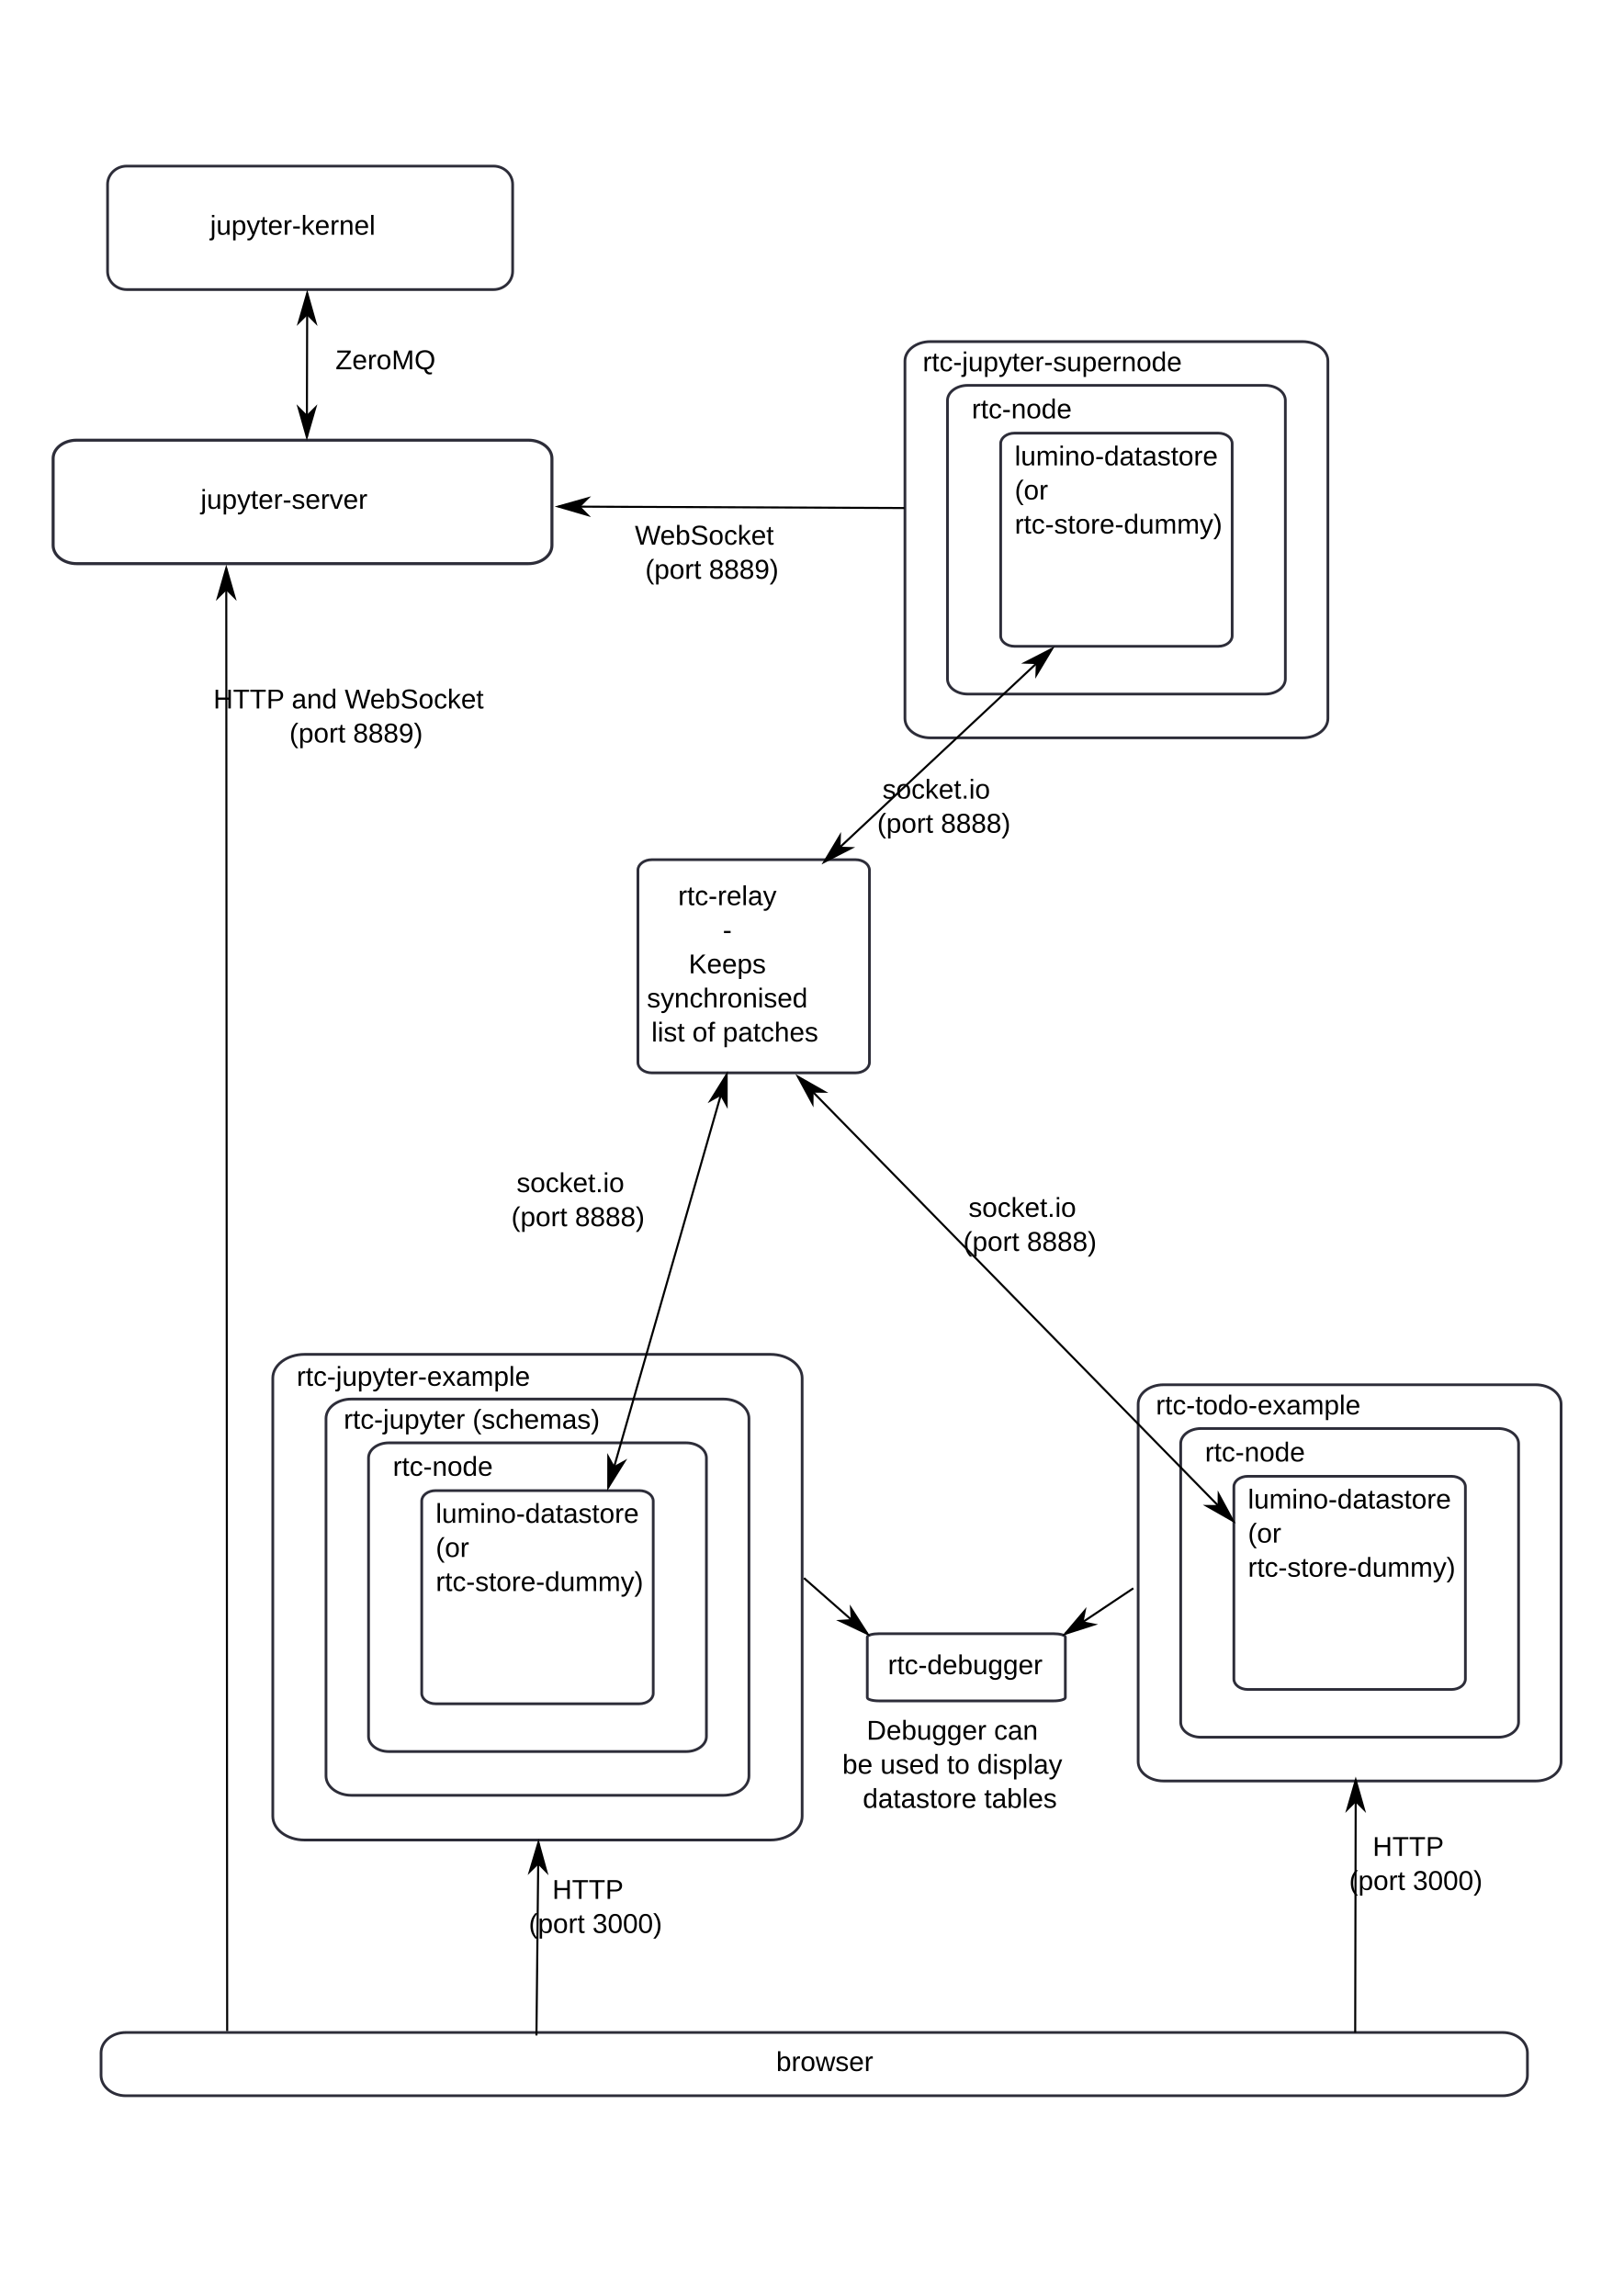
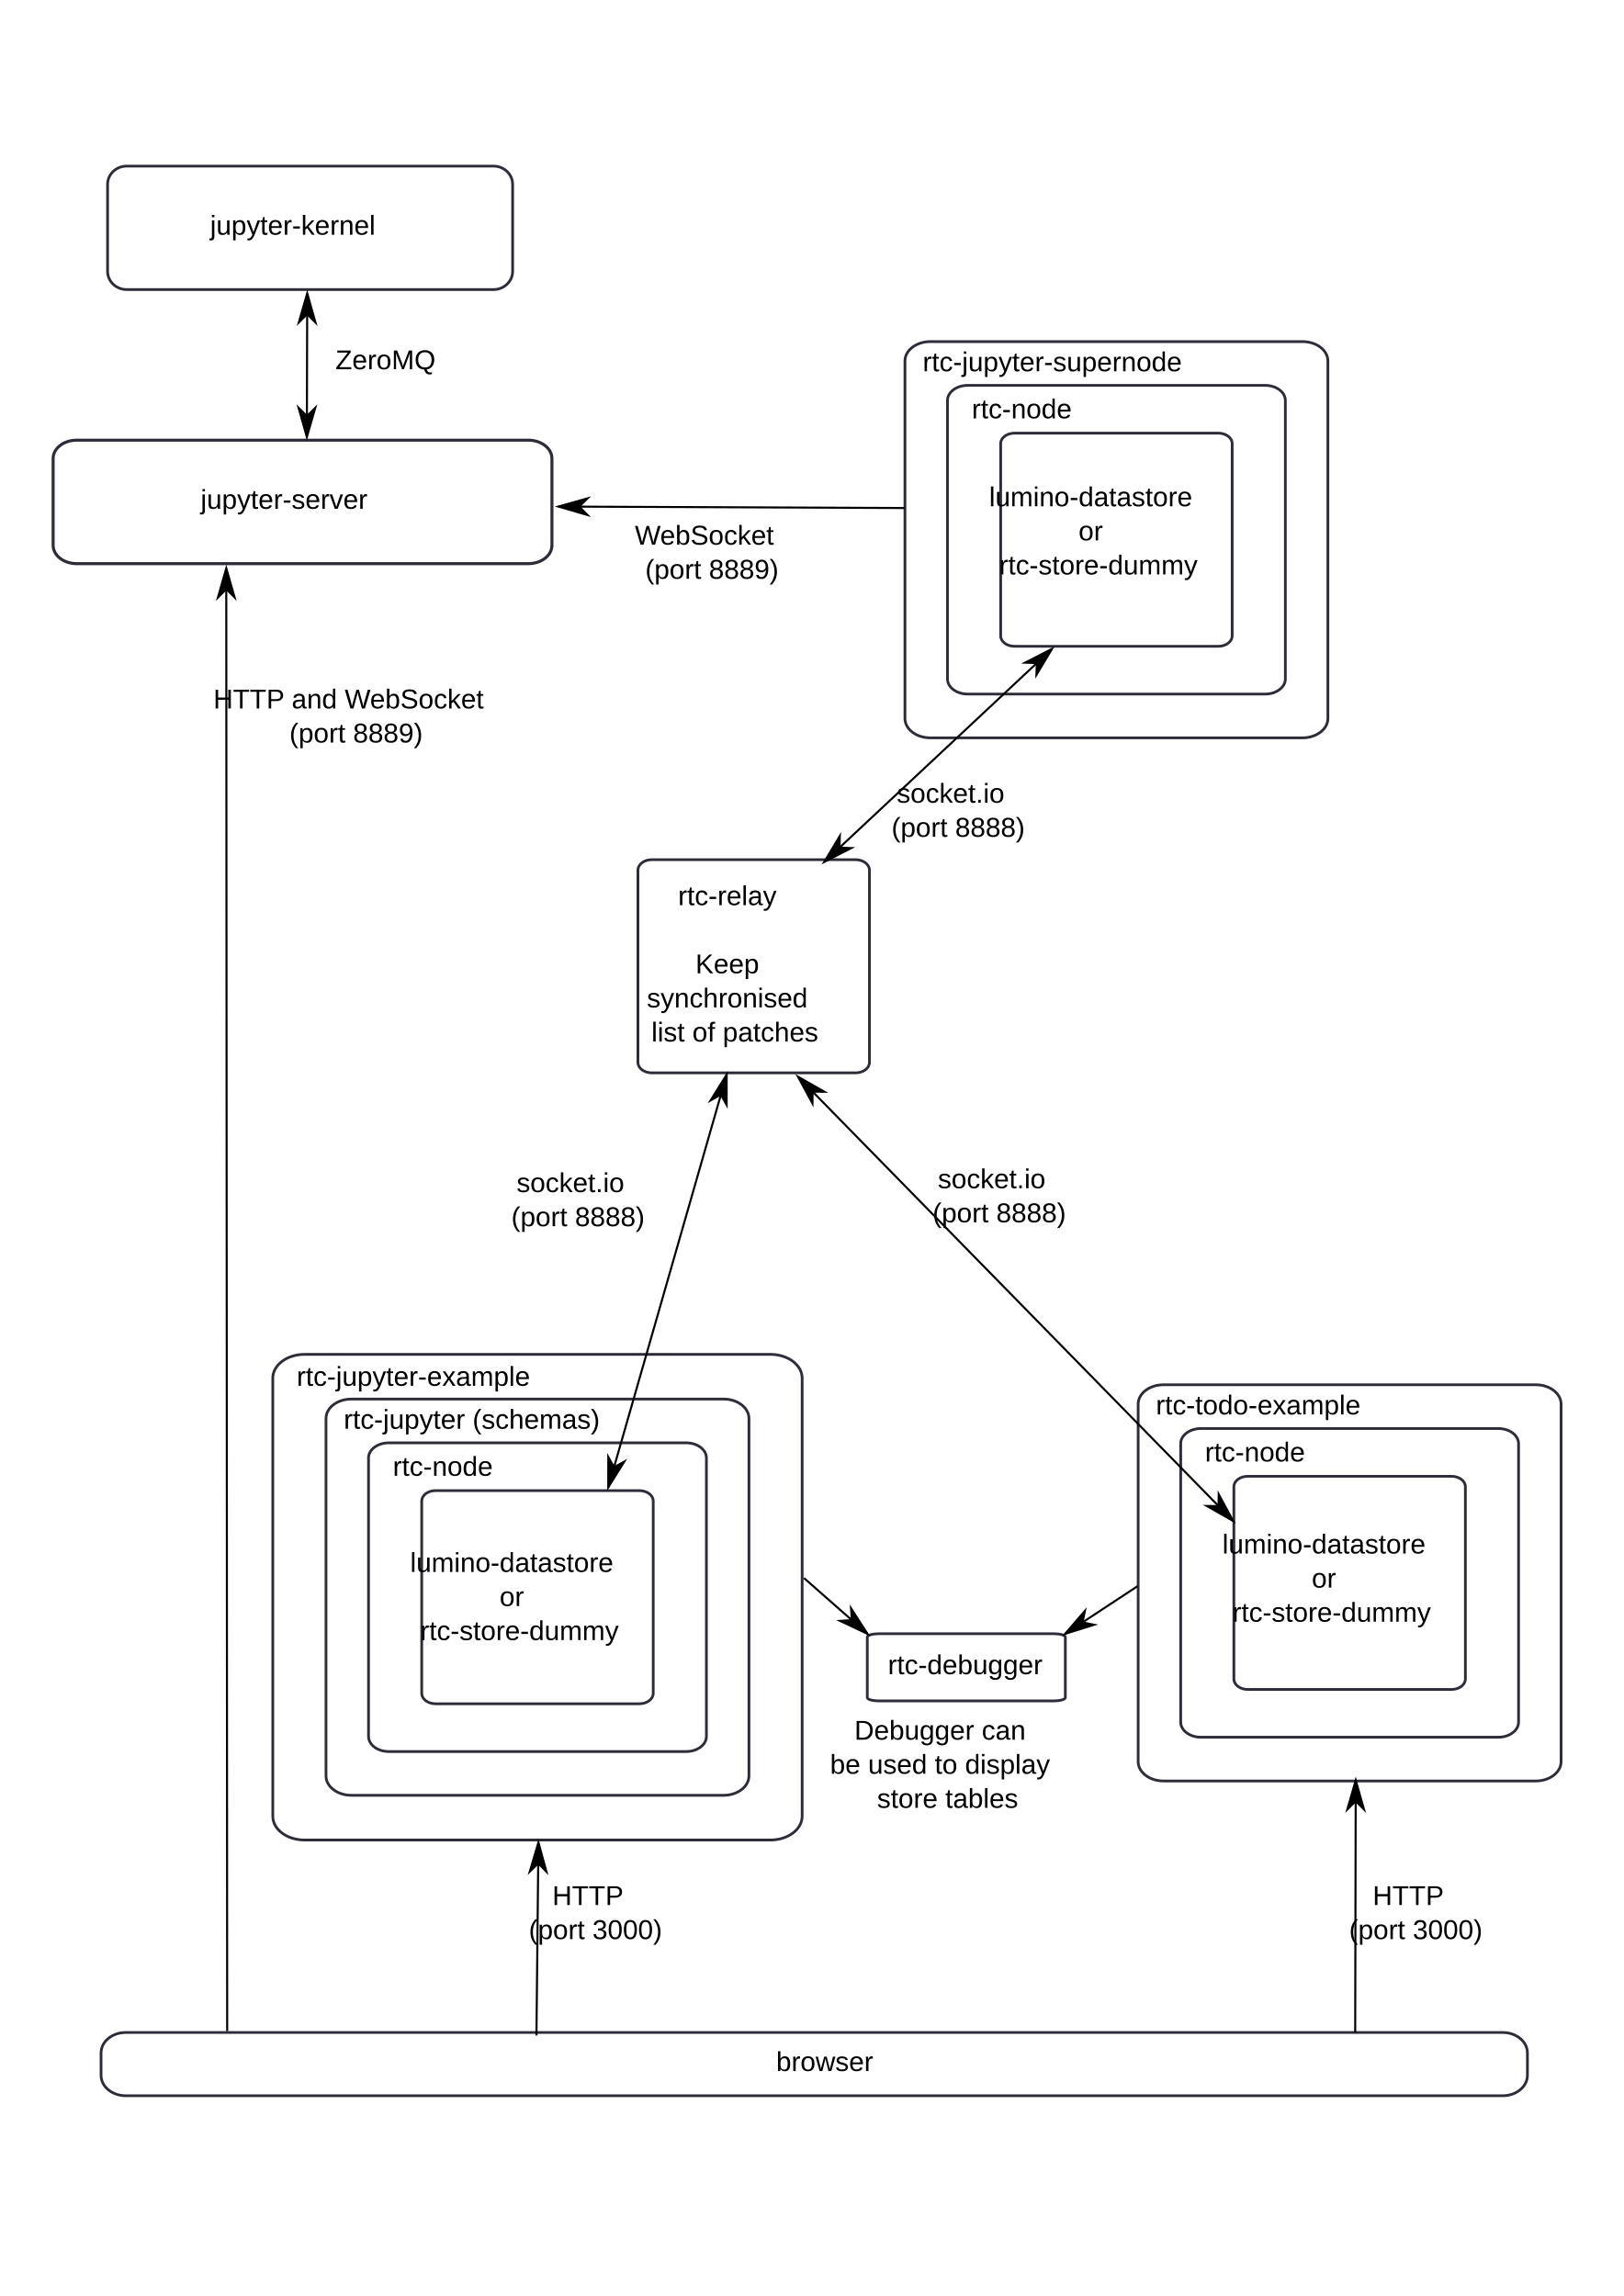
<svg xmlns="http://www.w3.org/2000/svg" width="210mm" height="297mm" viewBox="0 0 210 297" version="1.1" id="svg8">
  <defs id="defs2">
    <marker style="overflow:visible;" id="marker15080" refX="0.0" refY="0.0" orient="auto">
      <path transform="scale(0.8) rotate(180) translate(12.5,0)" style="fill-rule:evenodd;stroke:#000000;stroke-width:1pt;stroke-opacity:1;fill:#000000;fill-opacity:1" d="M 0.0,0.0 L 5.0,-5.0 L -12.5,0.0 L 5.0,5.0 L 0.0,0.0 z " id="path15078" />
    </marker>
    <marker orient="auto" refY="0.0" refX="0.0" id="marker14048" style="overflow:visible;">
      <path id="path14046" d="M 0.0,0.0 L 5.0,-5.0 L -12.5,0.0 L 5.0,5.0 L 0.0,0.0 z " style="fill-rule:evenodd;stroke:#000000;stroke-width:1pt;stroke-opacity:1;fill:#000000;fill-opacity:1" transform="scale(0.8) rotate(180) translate(12.5,0)" />
    </marker>
    <marker orient="auto" refY="0.0" refX="0.0" id="marker13942" style="overflow:visible;">
      <path id="path13940" d="M 0.0,0.0 L 5.0,-5.0 L -12.5,0.0 L 5.0,5.0 L 0.0,0.0 z " style="fill-rule:evenodd;stroke:#000000;stroke-width:1pt;stroke-opacity:1;fill:#000000;fill-opacity:1" transform="scale(0.8) rotate(180) translate(12.5,0)" />
    </marker>
    <marker style="overflow:visible;" id="marker7753" refX="0.0" refY="0.0" orient="auto">
      <path transform="scale(0.8) rotate(180) translate(12.5,0)" style="fill-rule:evenodd;stroke:#000000;stroke-width:1pt;stroke-opacity:1;fill:#000000;fill-opacity:1" d="M 0.0,0.0 L 5.0,-5.0 L -12.5,0.0 L 5.0,5.0 L 0.0,0.0 z " id="path7751" />
    </marker>
    <marker style="overflow:visible" id="marker7659" refX="0.0" refY="0.0" orient="auto">
      <path transform="scale(0.8) translate(12.5,0)" style="fill-rule:evenodd;stroke:#000000;stroke-width:1pt;stroke-opacity:1;fill:#000000;fill-opacity:1" d="M 0.0,0.0 L 5.0,-5.0 L -12.5,0.0 L 5.0,5.0 L 0.0,0.0 z " id="path7657" />
    </marker>
    <marker orient="auto" refY="0.0" refX="0.0" id="marker6539" style="overflow:visible;">
      <path id="path6537" d="M 0.0,0.0 L 5.0,-5.0 L -12.5,0.0 L 5.0,5.0 L 0.0,0.0 z " style="fill-rule:evenodd;stroke:#000000;stroke-width:1pt;stroke-opacity:1;fill:#000000;fill-opacity:1" transform="scale(0.8) rotate(180) translate(12.5,0)" />
    </marker>
    <marker style="overflow:visible;" id="marker5669" refX="0.0" refY="0.0" orient="auto">
      <path transform="scale(0.8) rotate(180) translate(12.5,0)" style="fill-rule:evenodd;stroke:#000000;stroke-width:1pt;stroke-opacity:1;fill:#000000;fill-opacity:1" d="M 0.0,0.0 L 5.0,-5.0 L -12.5,0.0 L 5.0,5.0 L 0.0,0.0 z " id="path5667" />
    </marker>
    <marker style="overflow:visible" id="marker5593" refX="0.0" refY="0.0" orient="auto">
      <path transform="scale(0.8) translate(12.5,0)" style="fill-rule:evenodd;stroke:#000000;stroke-width:1pt;stroke-opacity:1;fill:#000000;fill-opacity:1" d="M 0.0,0.0 L 5.0,-5.0 L -12.5,0.0 L 5.0,5.0 L 0.0,0.0 z " id="path5591" />
    </marker>
    <marker style="overflow:visible;" id="marker5215" refX="0.0" refY="0.0" orient="auto">
      <path transform="scale(0.8) rotate(180) translate(12.5,0)" style="fill-rule:evenodd;stroke:#000000;stroke-width:1pt;stroke-opacity:1;fill:#000000;fill-opacity:1" d="M 0.0,0.0 L 5.0,-5.0 L -12.5,0.0 L 5.0,5.0 L 0.0,0.0 z " id="path5213" />
    </marker>
    <marker style="overflow:visible" id="marker5151" refX="0.0" refY="0.0" orient="auto">
      <path transform="scale(0.8) translate(12.5,0)" style="fill-rule:evenodd;stroke:#000000;stroke-width:1pt;stroke-opacity:1;fill:#000000;fill-opacity:1" d="M 0.0,0.0 L 5.0,-5.0 L -12.5,0.0 L 5.0,5.0 L 0.0,0.0 z " id="path5149" />
    </marker>
    <marker orient="auto" refY="0.0" refX="0.0" id="marker4511" style="overflow:visible;">
      <path id="path4509" d="M 0.0,0.0 L 5.0,-5.0 L -12.5,0.0 L 5.0,5.0 L 0.0,0.0 z " style="fill-rule:evenodd;stroke:#000000;stroke-width:1pt;stroke-opacity:1;fill:#000000;fill-opacity:1" transform="scale(0.8) rotate(180) translate(12.5,0)" />
    </marker>
    <marker orient="auto" refY="0.0" refX="0.0" id="marker4447" style="overflow:visible">
      <path id="path4445" d="M 0.0,0.0 L 5.0,-5.0 L -12.5,0.0 L 5.0,5.0 L 0.0,0.0 z " style="fill-rule:evenodd;stroke:#000000;stroke-width:1pt;stroke-opacity:1;fill:#000000;fill-opacity:1" transform="scale(0.8) translate(12.5,0)" />
    </marker>
    <marker orient="auto" refY="0.0" refX="0.0" id="marker2415" style="overflow:visible;">
      <path id="path2413" d="M 0.0,0.0 L 5.0,-5.0 L -12.5,0.0 L 5.0,5.0 L 0.0,0.0 z " style="fill-rule:evenodd;stroke:#000000;stroke-width:1pt;stroke-opacity:1;fill:#000000;fill-opacity:1" transform="scale(0.8) rotate(180) translate(12.5,0)" />
    </marker>
    <marker orient="auto" refY="0.0" refX="0.0" id="marker2375" style="overflow:visible">
      <path id="path2373" d="M 0.0,0.0 L 5.0,-5.0 L -12.5,0.0 L 5.0,5.0 L 0.0,0.0 z " style="fill-rule:evenodd;stroke:#000000;stroke-width:1pt;stroke-opacity:1;fill:#000000;fill-opacity:1" transform="scale(0.8) translate(12.5,0)" />
    </marker>
    <marker style="overflow:visible;" id="marker1309" refX="0.0" refY="0.0" orient="auto">
      <path transform="scale(0.8) rotate(180) translate(12.5,0)" style="fill-rule:evenodd;stroke:#000000;stroke-width:1pt;stroke-opacity:1;fill:#000000;fill-opacity:1" d="M 0.0,0.0 L 5.0,-5.0 L -12.5,0.0 L 5.0,5.0 L 0.0,0.0 z " id="path1307" />
    </marker>
    <marker style="overflow:visible" id="marker1281" refX="0.0" refY="0.0" orient="auto">
      <path transform="scale(0.8) translate(12.5,0)" style="fill-rule:evenodd;stroke:#000000;stroke-width:1pt;stroke-opacity:1;fill:#000000;fill-opacity:1" d="M 0.0,0.0 L 5.0,-5.0 L -12.5,0.0 L 5.0,5.0 L 0.0,0.0 z " id="path1279" />
    </marker>
    <marker orient="auto" refY="0.0" refX="0.0" id="Arrow1Lend" style="overflow:visible;">
      <path id="path930" d="M 0.0,0.0 L 5.0,-5.0 L -12.5,0.0 L 5.0,5.0 L 0.0,0.0 z " style="fill-rule:evenodd;stroke:#000000;stroke-width:1pt;stroke-opacity:1;fill:#000000;fill-opacity:1" transform="scale(0.8) rotate(180) translate(12.5,0)" />
    </marker>
    <marker orient="auto" refY="0.0" refX="0.0" id="Arrow1Lstart" style="overflow:visible">
      <path id="path927" d="M 0.0,0.0 L 5.0,-5.0 L -12.5,0.0 L 5.0,5.0 L 0.0,0.0 z " style="fill-rule:evenodd;stroke:#000000;stroke-width:1pt;stroke-opacity:1;fill:#000000;fill-opacity:1" transform="scale(0.8) translate(12.5,0)" />
    </marker>
  </defs>
  <g id="layer1">
    <rect style="opacity:0.824;fill:none;fill-opacity:1;stroke:#00000e;stroke-width:0.353;stroke-linejoin:round;stroke-miterlimit:4;stroke-dasharray:none;stroke-dashoffset:0;stroke-opacity:1" id="rect844" width="68.464" height="62.821" x="35.282" y="175.195" rx="4.1" ry="3.07" />
    <text xml:space="preserve" style="font-style:normal;font-variant:normal;font-weight:normal;font-stretch:normal;font-size:3.528px;line-height:1.25;font-family:arial;-inkscape-font-specification:'arial, Normal';font-variant-ligatures:normal;font-variant-caps:normal;font-variant-numeric:normal;font-feature-settings:normal;text-align:start;letter-spacing:0px;word-spacing:0px;writing-mode:lr-tb;text-anchor:start;fill:#000000;fill-opacity:1;stroke:none;stroke-width:0.265" x="38.365" y="179.26" id="text848">
      <tspan id="tspan846" x="38.365" y="179.26" style="stroke-width:0.265">rtc-jupyter-example</tspan>
    </text>
    <rect ry="2.505" rx="3.276" y="180.978" x="42.164" height="51.254" width="54.7" id="rect850" style="opacity:0.824;fill:none;fill-opacity:1;stroke:#00000e;stroke-width:0.353;stroke-linejoin:round;stroke-miterlimit:4;stroke-dasharray:none;stroke-dashoffset:0;stroke-opacity:1" />
    <text id="text854" y="184.816" x="44.45" style="font-style:normal;font-variant:normal;font-weight:normal;font-stretch:normal;font-size:3.528px;line-height:1.25;font-family:arial;-inkscape-font-specification:'arial, Normal';font-variant-ligatures:normal;font-variant-caps:normal;font-variant-numeric:normal;font-feature-settings:normal;text-align:start;letter-spacing:0px;word-spacing:0px;writing-mode:lr-tb;text-anchor:start;fill:#000000;fill-opacity:1;stroke:none;stroke-width:0.265" xml:space="preserve">
      <tspan style="stroke-width:0.265" y="184.816" x="44.45" id="tspan852">rtc-jupyter (schemas)</tspan>
    </text>
    <rect style="opacity:0.824;fill:none;fill-opacity:1;stroke:#00000e;stroke-width:0.353;stroke-linejoin:round;stroke-miterlimit:4;stroke-dasharray:none;stroke-dashoffset:0;stroke-opacity:1" id="rect856" width="43.699" height="39.931" x="47.664" y="186.64" rx="2.617" ry="1.952" />
    <text xml:space="preserve" style="font-style:normal;font-variant:normal;font-weight:normal;font-stretch:normal;font-size:3.528px;line-height:1.25;font-family:arial;-inkscape-font-specification:'arial, Normal';font-variant-ligatures:normal;font-variant-caps:normal;font-variant-numeric:normal;font-feature-settings:normal;text-align:start;letter-spacing:0px;word-spacing:0px;writing-mode:lr-tb;text-anchor:start;fill:#000000;fill-opacity:1;stroke:none;stroke-width:0.265" x="50.8" y="190.902" id="text860">
      <tspan id="tspan858" x="50.8" y="190.902" style="stroke-width:0.265">rtc-node</tspan>
    </text>
    <rect ry="1.348" rx="1.793" y="192.819" x="54.543" height="27.573" width="29.942" id="rect862" style="opacity:0.824;fill:none;fill-opacity:1;stroke:#00000e;stroke-width:0.353;stroke-linejoin:round;stroke-miterlimit:4;stroke-dasharray:none;stroke-dashoffset:0;stroke-opacity:1" />
-     <text id="text866" y="196.987" x="56.356" style="font-style:normal;font-variant:normal;font-weight:normal;font-stretch:normal;font-size:3.528px;line-height:1.25;font-family:arial;-inkscape-font-specification:'arial, Normal';font-variant-ligatures:normal;font-variant-caps:normal;font-variant-numeric:normal;font-feature-settings:normal;text-align:start;letter-spacing:0px;word-spacing:0px;writing-mode:lr-tb;text-anchor:start;fill:#000000;fill-opacity:1;stroke:none;stroke-width:0.265" xml:space="preserve">
-       <tspan style="stroke-width:0.265" y="196.987" x="56.356" id="tspan864">lumino-datastore</tspan>
-       <tspan style="stroke-width:0.265" y="201.397" x="56.356" id="tspan16600">(or </tspan>
-       <tspan style="stroke-width:0.265" y="205.807" x="56.356" id="tspan16602">rtc-store-dummy)</tspan>
+     <text id="text866" y="203.337" x="69.623" style="font-style:normal;font-variant:normal;font-weight:normal;font-stretch:normal;font-size:3.528px;line-height:1.25;font-family:arial;-inkscape-font-specification:'arial, Normal';font-variant-ligatures:normal;font-variant-caps:normal;font-variant-numeric:normal;font-feature-settings:normal;text-align:center;letter-spacing:0px;word-spacing:0px;writing-mode:lr-tb;text-anchor:middle;fill:#000000;fill-opacity:1;stroke:none;stroke-width:0.265" xml:space="preserve">
+       <tspan style="text-align:center;text-anchor:middle;stroke-width:0.265" y="203.337" x="69.623" id="tspan864">lumino-datastore</tspan>
+       <tspan style="text-align:center;text-anchor:middle;stroke-width:0.265" y="207.747" x="69.623" id="tspan16600">or</tspan>
+       <tspan style="text-align:center;text-anchor:middle;stroke-width:0.265" y="212.157" x="69.623" id="tspan16602">rtc-store-dummy</tspan>
    </text>
    <rect style="opacity:0.824;fill:none;fill-opacity:1;stroke:#00000e;stroke-width:0.353;stroke-linejoin:round;stroke-miterlimit:4;stroke-dasharray:none;stroke-dashoffset:0;stroke-opacity:1" id="rect874" width="54.7" height="51.254" x="147.203" y="179.126" rx="3.276" ry="2.505" />
    <text xml:space="preserve" style="font-style:normal;font-variant:normal;font-weight:normal;font-stretch:normal;font-size:3.528px;line-height:1.25;font-family:arial;-inkscape-font-specification:'arial, Normal';font-variant-ligatures:normal;font-variant-caps:normal;font-variant-numeric:normal;font-feature-settings:normal;text-align:start;letter-spacing:0px;word-spacing:0px;writing-mode:lr-tb;text-anchor:start;fill:#000000;fill-opacity:1;stroke:none;stroke-width:0.265" x="149.489" y="182.964" id="text878">
      <tspan id="tspan876" x="149.489" y="182.964" style="stroke-width:0.265">rtc-todo-example</tspan>
    </text>
    <rect ry="1.952" rx="2.617" y="184.788" x="152.703" height="39.931" width="43.699" id="rect880" style="opacity:0.824;fill:none;fill-opacity:1;stroke:#00000e;stroke-width:0.353;stroke-linejoin:round;stroke-miterlimit:4;stroke-dasharray:none;stroke-dashoffset:0;stroke-opacity:1" />
    <text id="text884" y="189.05" x="155.839" style="font-style:normal;font-variant:normal;font-weight:normal;font-stretch:normal;font-size:3.528px;line-height:1.25;font-family:arial;-inkscape-font-specification:'arial, Normal';font-variant-ligatures:normal;font-variant-caps:normal;font-variant-numeric:normal;font-feature-settings:normal;text-align:start;letter-spacing:0px;word-spacing:0px;writing-mode:lr-tb;text-anchor:start;fill:#000000;fill-opacity:1;stroke:none;stroke-width:0.265" xml:space="preserve">
      <tspan style="stroke-width:0.265" y="189.05" x="155.839" id="tspan882">rtc-node</tspan>
    </text>
    <rect style="opacity:0.824;fill:none;fill-opacity:1;stroke:#00000e;stroke-width:0.353;stroke-linejoin:round;stroke-miterlimit:4;stroke-dasharray:none;stroke-dashoffset:0;stroke-opacity:1" id="rect886" width="29.942" height="27.573" x="159.582" y="190.967" rx="1.793" ry="1.348" />
-     <text xml:space="preserve" style="font-style:normal;font-variant:normal;font-weight:normal;font-stretch:normal;font-size:3.528px;line-height:1.25;font-family:arial;-inkscape-font-specification:'arial, Normal';font-variant-ligatures:normal;font-variant-caps:normal;font-variant-numeric:normal;font-feature-settings:normal;text-align:start;letter-spacing:0px;word-spacing:0px;writing-mode:lr-tb;text-anchor:start;fill:#000000;fill-opacity:1;stroke:none;stroke-width:0.265" x="161.396" y="195.135" id="text890">
-       <tspan id="tspan888" x="161.396" y="195.135" style="stroke-width:0.265">lumino-datastore</tspan>
-       <tspan x="161.396" y="199.545" style="stroke-width:0.265" id="tspan16604">(or </tspan>
-       <tspan x="161.396" y="203.955" style="stroke-width:0.265" id="tspan16606">rtc-store-dummy)</tspan>
+     <text xml:space="preserve" style="font-style:normal;font-variant:normal;font-weight:normal;font-stretch:normal;font-size:3.528px;line-height:1.25;font-family:arial;-inkscape-font-specification:'arial, Normal';font-variant-ligatures:normal;font-variant-caps:normal;font-variant-numeric:normal;font-feature-settings:normal;text-align:center;letter-spacing:0px;word-spacing:0px;writing-mode:lr-tb;text-anchor:middle;fill:#000000;fill-opacity:1;stroke:none;stroke-width:0.265" x="174.663" y="200.956" id="text890">
+       <tspan id="tspan888" x="174.663" y="200.956" style="text-align:center;text-anchor:middle;stroke-width:0.265">lumino-datastore</tspan>
+       <tspan x="175.152" y="205.366" style="text-align:center;text-anchor:middle;stroke-width:0.265" id="tspan16604">or </tspan>
+       <tspan x="174.663" y="209.775" style="text-align:center;text-anchor:middle;stroke-width:0.265" id="tspan16606">rtc-store-dummy</tspan>
    </text>
    <rect style="opacity:0.824;fill:none;fill-opacity:1;stroke:#00000e;stroke-width:0.353;stroke-linejoin:round;stroke-miterlimit:4;stroke-dasharray:none;stroke-dashoffset:0;stroke-opacity:1" id="rect911" width="29.942" height="27.573" x="82.506" y="111.206" rx="1.793" ry="1.348" />
    <text xml:space="preserve" style="font-style:normal;font-variant:normal;font-weight:normal;font-stretch:normal;font-size:3.528px;line-height:1.25;font-family:arial;-inkscape-font-specification:'arial, Normal';font-variant-ligatures:normal;font-variant-caps:normal;font-variant-numeric:normal;font-feature-settings:normal;text-align:start;letter-spacing:0px;word-spacing:0px;writing-mode:lr-tb;text-anchor:start;fill:#000000;fill-opacity:1;stroke:none;stroke-width:0.265" x="97.494" y="117.085" id="text915">
      <tspan id="tspan913" x="97.494" y="117.085" style="text-align:center;text-anchor:middle;stroke-width:0.265">rtc-relay</tspan>
-       <tspan x="97.494" y="121.495" style="text-align:center;text-anchor:middle;stroke-width:0.265" id="tspan917">-</tspan>
-       <tspan x="97.494" y="125.905" style="text-align:center;text-anchor:middle;stroke-width:0.265" id="tspan923">Keeps</tspan>
+       <tspan x="97.494" y="121.495" style="text-align:center;text-anchor:middle;stroke-width:0.265" id="tspan917" />
+       <tspan x="97.494" y="125.905" style="text-align:center;text-anchor:middle;stroke-width:0.265" id="tspan923">Keep</tspan>
      <tspan x="97.494" y="130.315" style="text-align:center;text-anchor:middle;stroke-width:0.265" id="tspan919">synchronised</tspan>
      <tspan x="97.494" y="134.724" style="text-align:center;text-anchor:middle;stroke-width:0.265" id="tspan921">list of patches</tspan>
    </text>
    <path style="fill:none;stroke:#000000;stroke-width:0.265px;stroke-linecap:butt;stroke-linejoin:miter;stroke-opacity:1;marker-start:url(#Arrow1Lstart);marker-end:url(#Arrow1Lend)" d="M 78.678,192.361 93.973,139.042" id="path925" />
    <text xml:space="preserve" style="font-style:normal;font-variant:normal;font-weight:normal;font-stretch:normal;font-size:3.528px;line-height:1.25;font-family:arial;-inkscape-font-specification:'arial, Normal';font-variant-ligatures:normal;font-variant-caps:normal;font-variant-numeric:normal;font-feature-settings:normal;text-align:start;letter-spacing:0px;word-spacing:0px;writing-mode:lr-tb;text-anchor:start;fill:#000000;fill-opacity:1;stroke:none;stroke-width:0.265" x="77.21" y="154.208" id="text1259">
      <tspan id="tspan1257" x="77.21" y="154.208" style="text-align:center;text-anchor:middle;stroke-width:0.265">socket.io</tspan>
      <tspan x="77.21" y="158.618" style="text-align:center;text-anchor:middle;stroke-width:0.265" id="tspan7617">(port 8888)</tspan>
    </text>
    <path id="path1273" d="M 159.467,196.723 103.233,139.307" style="fill:none;stroke:#000000;stroke-width:0.265px;stroke-linecap:butt;stroke-linejoin:miter;stroke-opacity:1;marker-start:url(#marker1281);marker-end:url(#marker1309)" />
    <rect style="opacity:0.824;fill:none;fill-opacity:1;stroke:#00000e;stroke-width:0.353;stroke-linejoin:round;stroke-miterlimit:4;stroke-dasharray:none;stroke-dashoffset:0;stroke-opacity:1" id="rect2037" width="54.7" height="51.254" x="117.041" y="44.189" rx="3.276" ry="2.505" />
    <text xml:space="preserve" style="font-style:normal;font-variant:normal;font-weight:normal;font-stretch:normal;font-size:3.528px;line-height:1.25;font-family:arial;-inkscape-font-specification:'arial, Normal';font-variant-ligatures:normal;font-variant-caps:normal;font-variant-numeric:normal;font-feature-settings:normal;text-align:start;letter-spacing:0px;word-spacing:0px;writing-mode:lr-tb;text-anchor:start;fill:#000000;fill-opacity:1;stroke:none;stroke-width:0.265" x="119.327" y="48.027" id="text2041">
      <tspan id="tspan2039" x="119.327" y="48.027" style="stroke-width:0.265">rtc-jupyter-supernode</tspan>
    </text>
    <rect ry="1.952" rx="2.617" y="49.85" x="122.541" height="39.931" width="43.699" id="rect2043" style="opacity:0.824;fill:none;fill-opacity:1;stroke:#00000e;stroke-width:0.353;stroke-linejoin:round;stroke-miterlimit:4;stroke-dasharray:none;stroke-dashoffset:0;stroke-opacity:1" />
    <text id="text2047" y="54.113" x="125.677" style="font-style:normal;font-variant:normal;font-weight:normal;font-stretch:normal;font-size:3.528px;line-height:1.25;font-family:arial;-inkscape-font-specification:'arial, Normal';font-variant-ligatures:normal;font-variant-caps:normal;font-variant-numeric:normal;font-feature-settings:normal;text-align:start;letter-spacing:0px;word-spacing:0px;writing-mode:lr-tb;text-anchor:start;fill:#000000;fill-opacity:1;stroke:none;stroke-width:0.265" xml:space="preserve">
      <tspan style="stroke-width:0.265" y="54.113" x="125.677" id="tspan2045">rtc-node</tspan>
    </text>
    <rect style="opacity:0.824;fill:none;fill-opacity:1;stroke:#00000e;stroke-width:0.353;stroke-linejoin:round;stroke-miterlimit:4;stroke-dasharray:none;stroke-dashoffset:0;stroke-opacity:1" id="rect2049" width="29.942" height="27.573" x="129.42" y="56.029" rx="1.793" ry="1.348" />
-     <text xml:space="preserve" style="font-style:normal;font-variant:normal;font-weight:normal;font-stretch:normal;font-size:3.528px;line-height:1.25;font-family:arial;-inkscape-font-specification:'arial, Normal';font-variant-ligatures:normal;font-variant-caps:normal;font-variant-numeric:normal;font-feature-settings:normal;text-align:start;letter-spacing:0px;word-spacing:0px;writing-mode:lr-tb;text-anchor:start;fill:#000000;fill-opacity:1;stroke:none;stroke-width:0.265" x="131.233" y="60.198" id="text2053">
-       <tspan id="tspan2051" x="131.233" y="60.198" style="stroke-width:0.265">lumino-datastore</tspan>
-       <tspan x="131.233" y="64.608" style="stroke-width:0.265" id="tspan16608">(or </tspan>
-       <tspan x="131.233" y="69.018" style="stroke-width:0.265" id="tspan16610">rtc-store-dummy)</tspan>
-     </text>
    <path style="fill:none;stroke:#000000;stroke-width:0.265;stroke-linecap:butt;stroke-linejoin:miter;stroke-miterlimit:4;stroke-dasharray:none;stroke-opacity:1;marker-start:url(#marker2375);marker-end:url(#marker2415)" d="M 106.627,111.471 136.042,83.952" id="path2367" />
    <rect ry="2.368" rx="3.049" y="56.94" x="6.872" height="15.971" width="64.512" id="rect3648" style="opacity:0.824;fill:none;fill-opacity:1;stroke:#00000e;stroke-width:0.391;stroke-linejoin:round;stroke-miterlimit:4;stroke-dasharray:none;stroke-dashoffset:0;stroke-opacity:1" />
    <text id="text3660" y="65.817" x="39.187" style="font-style:normal;font-variant:normal;font-weight:normal;font-stretch:normal;font-size:3.528px;line-height:1.25;font-family:arial;-inkscape-font-specification:'arial, Normal';font-variant-ligatures:normal;font-variant-caps:normal;font-variant-numeric:normal;font-feature-settings:normal;text-align:start;letter-spacing:0px;word-spacing:0px;writing-mode:lr-tb;text-anchor:start;fill:#000000;fill-opacity:1;stroke:none;stroke-width:0.265" xml:space="preserve">
      <tspan id="tspan3658" style="text-align:center;text-anchor:middle;stroke-width:0.265" y="65.817" x="39.187">jupyter-server</tspan>
    </text>
    <rect style="opacity:0.824;fill:none;fill-opacity:1;stroke:#00000e;stroke-width:0.353;stroke-linejoin:round;stroke-miterlimit:4;stroke-dasharray:none;stroke-dashoffset:0;stroke-opacity:1" id="rect3677" width="52.39" height="15.971" x="13.912" y="21.486" rx="2.476" ry="2.368" />
    <text xml:space="preserve" style="font-style:normal;font-variant:normal;font-weight:normal;font-stretch:normal;font-size:3.528px;line-height:1.25;font-family:arial;-inkscape-font-specification:'arial, Normal';font-variant-ligatures:normal;font-variant-caps:normal;font-variant-numeric:normal;font-feature-settings:normal;text-align:start;letter-spacing:0px;word-spacing:0px;writing-mode:lr-tb;text-anchor:start;fill:#000000;fill-opacity:1;stroke:none;stroke-width:0.265" x="40.313" y="30.363" id="text3681">
      <tspan x="40.313" y="30.363" style="text-align:center;text-anchor:middle;stroke-width:0.265" id="tspan3679">jupyter-kernel</tspan>
    </text>
    <path style="fill:none;stroke:#000000;stroke-width:0.265px;stroke-linecap:butt;stroke-linejoin:miter;stroke-opacity:1;marker-start:url(#marker4447);marker-end:url(#marker4511)" d="m 39.687,56.494 0.046,-18.523" id="path4443" />
    <text id="text4893" y="70.456" x="94.528" style="font-style:normal;font-variant:normal;font-weight:normal;font-stretch:normal;font-size:3.528px;line-height:1.25;font-family:arial;-inkscape-font-specification:'arial, Normal';font-variant-ligatures:normal;font-variant-caps:normal;font-variant-numeric:normal;font-feature-settings:normal;text-align:start;letter-spacing:0px;word-spacing:0px;writing-mode:lr-tb;text-anchor:start;fill:#000000;fill-opacity:1;stroke:none;stroke-width:0.265" xml:space="preserve">
      <tspan style="text-align:center;text-anchor:middle;stroke-width:0.265" y="70.456" x="94.528" id="tspan4891">WebSocket</tspan>
      <tspan style="text-align:center;text-anchor:middle;stroke-width:0.265" y="74.866" x="94.528" id="tspan14018">(port 8889)</tspan>
    </text>
    <text xml:space="preserve" style="font-style:normal;font-variant:normal;font-weight:normal;font-stretch:normal;font-size:3.528px;line-height:1.25;font-family:arial;-inkscape-font-specification:'arial, Normal';font-variant-ligatures:normal;font-variant-caps:normal;font-variant-numeric:normal;font-feature-settings:normal;text-align:start;letter-spacing:0px;word-spacing:0px;writing-mode:lr-tb;text-anchor:start;fill:#000000;fill-opacity:1;stroke:none;stroke-width:0.265" x="43.392" y="47.763" id="text4897">
      <tspan id="tspan4895" x="43.392" y="47.763" style="stroke-width:0.265">ZeroMQ</tspan>
    </text>
    <path id="path5147" d="M 116.974,65.717 72.249,65.525" style="fill:none;stroke:#000000;stroke-width:0.265;stroke-linecap:butt;stroke-linejoin:miter;stroke-miterlimit:4;stroke-dasharray:none;stroke-opacity:1;marker-end:url(#marker5215)" />
    <rect ry="0.425" rx="1.534" y="211.329" x="112.171" height="8.692" width="25.613" id="rect5571" style="opacity:0.824;fill:none;fill-opacity:1;stroke:#00000e;stroke-width:0.353;stroke-linejoin:round;stroke-miterlimit:4;stroke-dasharray:none;stroke-dashoffset:0;stroke-opacity:1" />
    <text id="text5575" y="216.566" x="114.829" style="font-style:normal;font-variant:normal;font-weight:normal;font-stretch:normal;font-size:3.528px;line-height:1.25;font-family:arial;-inkscape-font-specification:'arial, Normal';font-variant-ligatures:normal;font-variant-caps:normal;font-variant-numeric:normal;font-feature-settings:normal;text-align:start;letter-spacing:0px;word-spacing:0px;writing-mode:lr-tb;text-anchor:start;fill:#000000;fill-opacity:1;stroke:none;stroke-width:0.265" xml:space="preserve">
      <tspan style="stroke-width:0.265" y="216.566" x="114.829" id="tspan5573">rtc-debugger</tspan>
    </text>
    <path id="path5589" d="m 103.981,204.131 8.19,7.198" style="fill:none;stroke:#000000;stroke-width:0.265px;stroke-linecap:butt;stroke-linejoin:miter;stroke-opacity:1;marker-end:url(#marker5669)" />
-     <path style="fill:none;stroke:#000000;stroke-width:0.265px;stroke-linecap:butt;stroke-linejoin:miter;stroke-opacity:1;marker-end:url(#marker6539)" d="m 146.579,205.454 -8.795,5.875" id="path6535" />
-     <text id="text6801" y="225.034" x="126.597" style="font-style:normal;font-variant:normal;font-weight:normal;font-stretch:normal;font-size:3.528px;line-height:1.25;font-family:arial;-inkscape-font-specification:'arial, Normal';font-variant-ligatures:normal;font-variant-caps:normal;font-variant-numeric:normal;font-feature-settings:normal;text-align:start;letter-spacing:0px;word-spacing:0px;writing-mode:lr-tb;text-anchor:start;fill:#000000;fill-opacity:1;stroke:none;stroke-width:0.265" xml:space="preserve">
-       <tspan style="text-align:center;text-anchor:middle;stroke-width:0.265" y="225.034" x="126.597" id="tspan6799">Debugger can</tspan>
-       <tspan style="text-align:center;text-anchor:middle;stroke-width:0.265" y="229.443" x="126.597" id="tspan6803">be used to display</tspan>
-       <tspan style="text-align:center;text-anchor:middle;stroke-width:0.265" y="233.853" x="126.597" id="tspan6805">datastore tables</tspan>
+     <path style="fill:none;stroke:#000000;stroke-width:0.265px;stroke-linecap:butt;stroke-linejoin:miter;stroke-opacity:1;marker-end:url(#marker6539)" d="m 147.108,205.19 -9.324,6.139" id="path6535" />
+     <text id="text6801" y="225.034" x="125.009" style="font-style:normal;font-variant:normal;font-weight:normal;font-stretch:normal;font-size:3.528px;line-height:1.25;font-family:arial;-inkscape-font-specification:'arial, Normal';font-variant-ligatures:normal;font-variant-caps:normal;font-variant-numeric:normal;font-feature-settings:normal;text-align:start;letter-spacing:0px;word-spacing:0px;writing-mode:lr-tb;text-anchor:start;fill:#000000;fill-opacity:1;stroke:none;stroke-width:0.265" xml:space="preserve">
+       <tspan style="text-align:center;text-anchor:middle;stroke-width:0.265" y="225.034" x="125.009" id="tspan6799">Debugger can</tspan>
+       <tspan style="text-align:center;text-anchor:middle;stroke-width:0.265" y="229.443" x="125.009" id="tspan6803">be used to display</tspan>
+       <tspan style="text-align:center;text-anchor:middle;stroke-width:0.265" y="233.853" x="125.009" id="tspan6805">store tables</tspan>
    </text>
-     <text id="text7635" y="103.306" x="124.53" style="font-style:normal;font-variant:normal;font-weight:normal;font-stretch:normal;font-size:3.528px;line-height:1.25;font-family:arial;-inkscape-font-specification:'arial, Normal';font-variant-ligatures:normal;font-variant-caps:normal;font-variant-numeric:normal;font-feature-settings:normal;text-align:start;letter-spacing:0px;word-spacing:0px;writing-mode:lr-tb;text-anchor:start;fill:#000000;fill-opacity:1;stroke:none;stroke-width:0.265" xml:space="preserve">
-       <tspan style="text-align:center;text-anchor:middle;stroke-width:0.265" y="103.306" x="124.53" id="tspan7631">socket.io</tspan>
-       <tspan id="tspan7633" style="text-align:center;text-anchor:middle;stroke-width:0.265" y="107.716" x="124.53">(port 8888)</tspan>
+     <text id="text7635" y="103.836" x="126.382" style="font-style:normal;font-variant:normal;font-weight:normal;font-stretch:normal;font-size:3.528px;line-height:1.25;font-family:arial;-inkscape-font-specification:'arial, Normal';font-variant-ligatures:normal;font-variant-caps:normal;font-variant-numeric:normal;font-feature-settings:normal;text-align:start;letter-spacing:0px;word-spacing:0px;writing-mode:lr-tb;text-anchor:start;fill:#000000;fill-opacity:1;stroke:none;stroke-width:0.265" xml:space="preserve">
+       <tspan style="text-align:center;text-anchor:middle;stroke-width:0.265" y="103.836" x="126.382" id="tspan7631">socket.io</tspan>
+       <tspan id="tspan7633" style="text-align:center;text-anchor:middle;stroke-width:0.265" y="108.245" x="126.382">(port 8888)</tspan>
    </text>
    <path id="path7649" d="M 29.381,262.74 29.263,73.541" style="fill:none;stroke:#000000;stroke-width:0.265px;stroke-linecap:butt;stroke-linejoin:miter;stroke-opacity:1;marker-end:url(#marker7753)" />
-     <text xml:space="preserve" style="font-style:normal;font-variant:normal;font-weight:normal;font-stretch:normal;font-size:3.528px;line-height:1.25;font-family:arial;-inkscape-font-specification:'arial, Normal';font-variant-ligatures:normal;font-variant-caps:normal;font-variant-numeric:normal;font-feature-settings:normal;text-align:start;letter-spacing:0px;word-spacing:0px;writing-mode:lr-tb;text-anchor:start;fill:#000000;fill-opacity:1;stroke:none;stroke-width:0.265" x="135.661" y="157.405" id="text7655">
-       <tspan id="tspan7651" x="135.661" y="157.405" style="text-align:center;text-anchor:middle;stroke-width:0.265">socket.io</tspan>
-       <tspan x="135.661" y="161.815" style="text-align:center;text-anchor:middle;stroke-width:0.265" id="tspan7653">(port 8888)</tspan>
+     <text xml:space="preserve" style="font-style:normal;font-variant:normal;font-weight:normal;font-stretch:normal;font-size:3.528px;line-height:1.25;font-family:arial;-inkscape-font-specification:'arial, Normal';font-variant-ligatures:normal;font-variant-caps:normal;font-variant-numeric:normal;font-feature-settings:normal;text-align:start;letter-spacing:0px;word-spacing:0px;writing-mode:lr-tb;text-anchor:start;fill:#000000;fill-opacity:1;stroke:none;stroke-width:0.265" x="131.692" y="153.701" id="text7655">
+       <tspan id="tspan7651" x="131.692" y="153.701" style="text-align:center;text-anchor:middle;stroke-width:0.265">socket.io</tspan>
+       <tspan x="131.692" y="158.111" style="text-align:center;text-anchor:middle;stroke-width:0.265" id="tspan7653">(port 8888)</tspan>
    </text>
    <text xml:space="preserve" style="font-style:normal;font-variant:normal;font-weight:normal;font-stretch:normal;font-size:3.528px;line-height:1.25;font-family:arial;-inkscape-font-specification:'arial, Normal';font-variant-ligatures:normal;font-variant-caps:normal;font-variant-numeric:normal;font-feature-settings:normal;text-align:start;letter-spacing:0px;word-spacing:0px;writing-mode:lr-tb;text-anchor:start;fill:#000000;fill-opacity:1;stroke:none;stroke-width:0.265" x="48.509" y="91.64" id="text9137">
      <tspan id="tspan9135" x="48.509" y="91.64" style="text-align:center;text-anchor:middle;stroke-width:0.265">HTTP and WebSocket</tspan>
      <tspan x="48.509" y="96.049" style="text-align:center;text-anchor:middle;stroke-width:0.265" id="tspan13622">(port 8889)</tspan>
    </text>
    <rect style="opacity:0.824;fill:none;fill-opacity:1;stroke:#00000e;stroke-width:0.353;stroke-linejoin:round;stroke-miterlimit:4;stroke-dasharray:none;stroke-dashoffset:0;stroke-opacity:1" id="rect12199" width="184.479" height="8.181" x="13.069" y="262.914" rx="3.189" ry="2.645" />
    <text xml:space="preserve" style="font-style:normal;font-variant:normal;font-weight:normal;font-stretch:normal;font-size:3.528px;line-height:1.25;font-family:arial;-inkscape-font-specification:'arial, Normal';font-variant-ligatures:normal;font-variant-caps:normal;font-variant-numeric:normal;font-feature-settings:normal;text-align:start;letter-spacing:0px;word-spacing:0px;writing-mode:lr-tb;text-anchor:start;fill:#000000;fill-opacity:1;stroke:none;stroke-width:0.265" x="100.387" y="267.896" id="text12203">
      <tspan id="tspan12201" x="100.387" y="267.896" style="stroke-width:0.265">browser</tspan>
    </text>
    <path style="fill:none;stroke:#000000;stroke-width:0.265px;stroke-linecap:butt;stroke-linejoin:miter;stroke-opacity:1;marker-end:url(#marker14048)" d="M 69.381,263.301 69.636,238.366" id="path14044" />
    <path id="path15076" d="m 175.273,262.927 0.069,-32.606" style="fill:none;stroke:#000000;stroke-width:0.265px;stroke-linecap:butt;stroke-linejoin:miter;stroke-opacity:1;marker-end:url(#marker15080)" />
-     <text id="text17888" y="245.627" x="79.465" style="font-style:normal;font-variant:normal;font-weight:normal;font-stretch:normal;font-size:3.528px;line-height:1.25;font-family:arial;-inkscape-font-specification:'arial, Normal';font-variant-ligatures:normal;font-variant-caps:normal;font-variant-numeric:normal;font-feature-settings:normal;text-align:start;letter-spacing:0px;word-spacing:0px;writing-mode:lr-tb;text-anchor:start;fill:#000000;fill-opacity:1;stroke:none;stroke-width:0.265" xml:space="preserve">
-       <tspan style="text-align:center;text-anchor:middle;stroke-width:0.265" y="245.627" x="79.465" id="tspan17884">HTTP</tspan>
-       <tspan id="tspan17886" style="text-align:center;text-anchor:middle;stroke-width:0.265" y="250.037" x="79.465">(port 3000)</tspan>
+     <text id="text17888" y="246.421" x="79.465" style="font-style:normal;font-variant:normal;font-weight:normal;font-stretch:normal;font-size:3.528px;line-height:1.25;font-family:arial;-inkscape-font-specification:'arial, Normal';font-variant-ligatures:normal;font-variant-caps:normal;font-variant-numeric:normal;font-feature-settings:normal;text-align:start;letter-spacing:0px;word-spacing:0px;writing-mode:lr-tb;text-anchor:start;fill:#000000;fill-opacity:1;stroke:none;stroke-width:0.265" xml:space="preserve">
+       <tspan style="text-align:center;text-anchor:middle;stroke-width:0.265" y="246.421" x="79.465" id="tspan17884">HTTP</tspan>
+       <tspan id="tspan17886" style="text-align:center;text-anchor:middle;stroke-width:0.265" y="250.831" x="79.465">(port 3000)</tspan>
    </text>
-     <text xml:space="preserve" style="font-style:normal;font-variant:normal;font-weight:normal;font-stretch:normal;font-size:3.528px;line-height:1.25;font-family:arial;-inkscape-font-specification:'arial, Normal';font-variant-ligatures:normal;font-variant-caps:normal;font-variant-numeric:normal;font-feature-settings:normal;text-align:start;letter-spacing:0px;word-spacing:0px;writing-mode:lr-tb;text-anchor:start;fill:#000000;fill-opacity:1;stroke:none;stroke-width:0.265" x="185.563" y="240.071" id="text17894">
-       <tspan id="tspan17890" x="185.563" y="240.071" style="text-align:center;text-anchor:middle;stroke-width:0.265">HTTP</tspan>
-       <tspan x="185.563" y="244.481" style="text-align:center;text-anchor:middle;stroke-width:0.265" id="tspan17892">(port 3000)</tspan>
+     <text xml:space="preserve" style="font-style:normal;font-variant:normal;font-weight:normal;font-stretch:normal;font-size:3.528px;line-height:1.25;font-family:arial;-inkscape-font-specification:'arial, Normal';font-variant-ligatures:normal;font-variant-caps:normal;font-variant-numeric:normal;font-feature-settings:normal;text-align:start;letter-spacing:0px;word-spacing:0px;writing-mode:lr-tb;text-anchor:start;fill:#000000;fill-opacity:1;stroke:none;stroke-width:0.265" x="185.563" y="246.421" id="text17894">
+       <tspan id="tspan17890" x="185.563" y="246.421" style="text-align:center;text-anchor:middle;stroke-width:0.265">HTTP</tspan>
+       <tspan x="185.563" y="250.831" style="text-align:center;text-anchor:middle;stroke-width:0.265" id="tspan17892">(port 3000)</tspan>
+     </text>
+     <text xml:space="preserve" style="font-style:normal;font-variant:normal;font-weight:normal;font-stretch:normal;font-size:3.528px;line-height:1.25;font-family:arial;-inkscape-font-specification:'arial, Normal';font-variant-ligatures:normal;font-variant-caps:normal;font-variant-numeric:normal;font-feature-settings:normal;text-align:center;letter-spacing:0px;word-spacing:0px;writing-mode:lr-tb;text-anchor:middle;fill:#000000;fill-opacity:1;stroke:none;stroke-width:0.265" x="144.5" y="65.489" id="text1062">
+       <tspan id="tspan1056" x="144.5" y="65.489" style="text-align:center;text-anchor:middle;stroke-width:0.265">lumino-datastore</tspan>
+       <tspan id="tspan1058" x="144.5" y="69.899" style="text-align:center;text-anchor:middle;stroke-width:0.265">or</tspan>
+       <tspan id="tspan1060" x="144.5" y="74.309" style="text-align:center;text-anchor:middle;stroke-width:0.265">rtc-store-dummy</tspan>
    </text>
  </g>
</svg>
